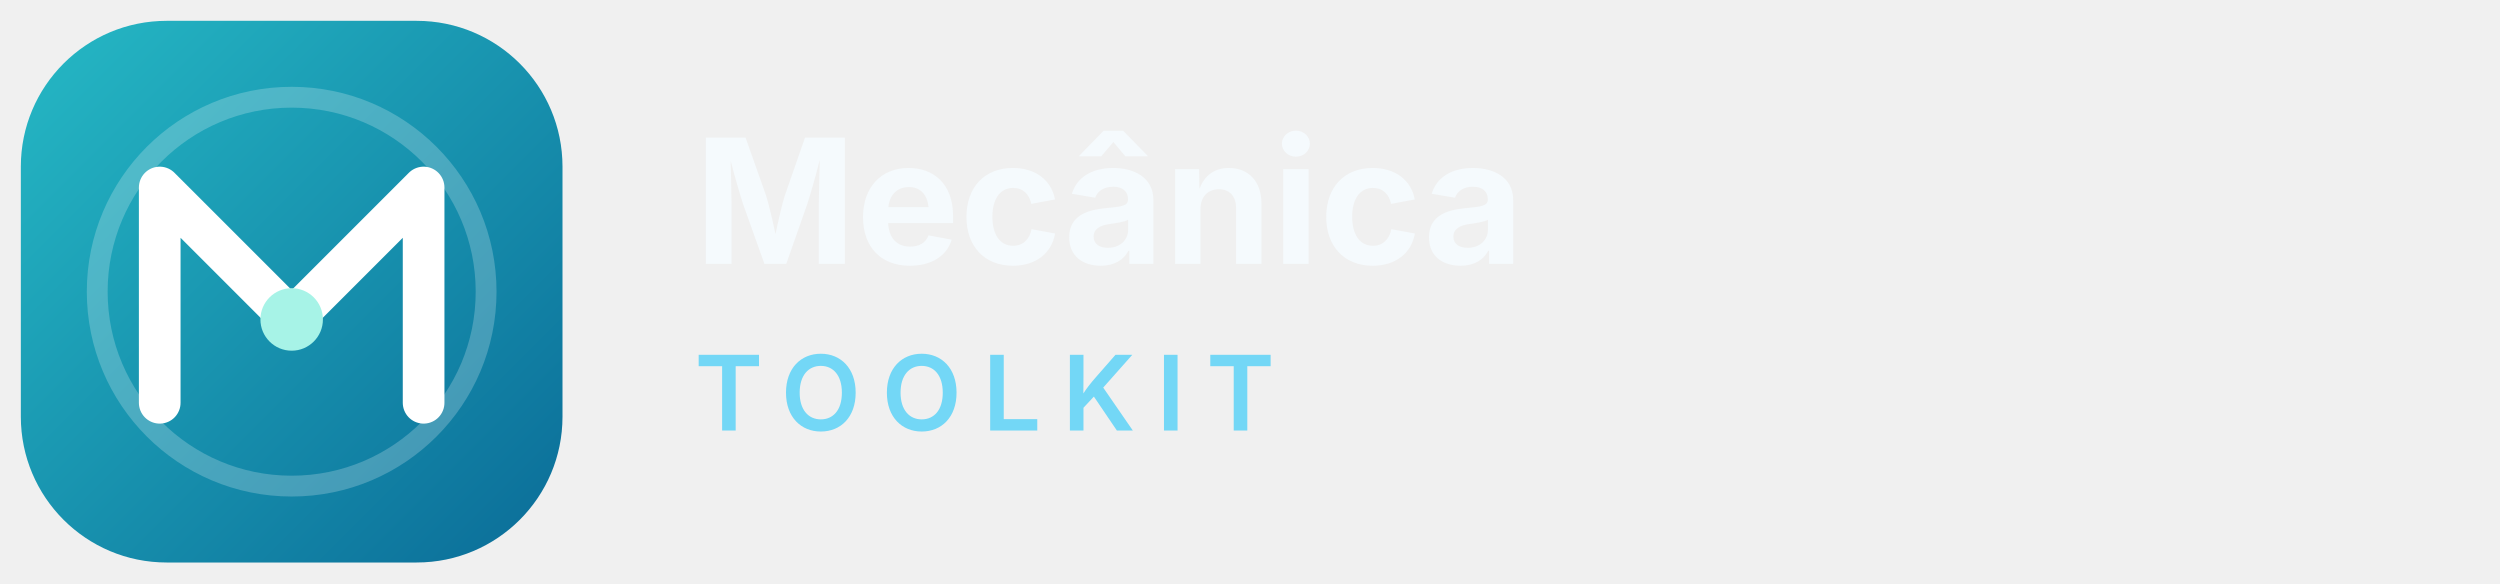
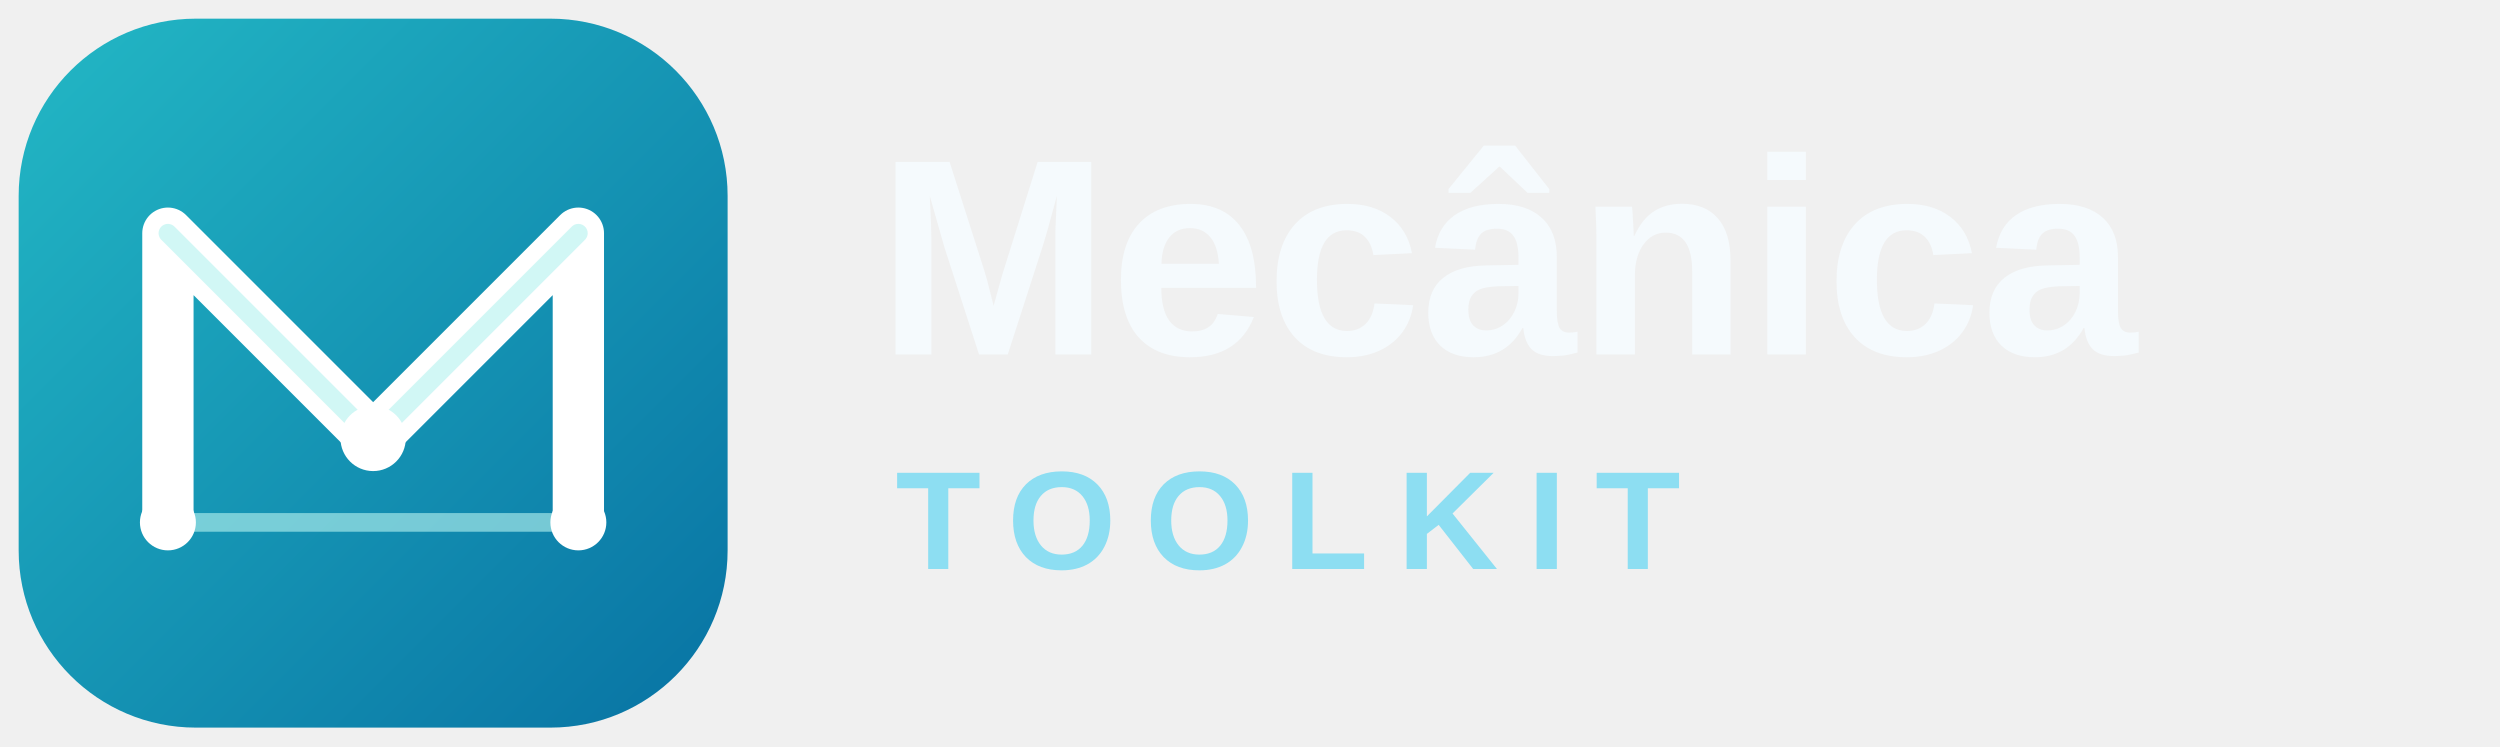
- <svg xmlns="http://www.w3.org/2000/svg" viewBox="0 0 360 84" role="img" aria-label="Mecânica Toolkit">
+ <svg xmlns="http://www.w3.org/2000/svg" viewBox="0 0 268 80" role="img" aria-label="Mecânica Toolkit">
  <defs>
-     <linearGradient id="brand-gradient" x1="5" y1="5" x2="79" y2="79" gradientUnits="userSpaceOnUse">
-       <stop stop-color="#25B7C4" />
-       <stop offset="1" stop-color="#0B6E99" />
+     <linearGradient id="brand" x1="0" y1="0" x2="1" y2="1">
+       <stop stop-color="#23B8C5" />
+       <stop offset="1" stop-color="#0872A3" />
    </linearGradient>
  </defs>
-   <rect x="3" y="3" width="78" height="78" rx="21" fill="url(#brand-gradient)" />
-   <circle cx="42" cy="42" r="28" fill="none" stroke="#FFFFFF" stroke-opacity=".22" stroke-width="3" />
-   <path d="M23 58V27l19 19 19-19v31" fill="none" stroke="#FFFFFF" stroke-width="6" stroke-linecap="round" stroke-linejoin="round" />
-   <circle cx="42" cy="46" r="4.5" fill="#A7F3E7" />
-   <text x="100" y="38" fill="#F5FAFD" font-family="Inter, Segoe UI, sans-serif" font-size="25" font-weight="650">Mecânica</text>
-   <text x="100" y="62" fill="#73D7F6" font-family="Inter, Segoe UI, sans-serif" font-size="15" font-weight="600" letter-spacing="3">TOOLKIT</text>
+   <rect x="2" y="2" width="76" height="76" rx="19" fill="url(#brand)" />
+   <path d="M18 56V25l22 22 22-22v31" fill="none" stroke="#fff" stroke-width="5.5" stroke-linecap="round" stroke-linejoin="round" />
+   <path d="M18 56h44M18 25l22 22 22-22" fill="none" stroke="#B4F2EE" stroke-opacity=".62" stroke-width="2" stroke-linecap="round" />
+   <circle cx="18" cy="56" r="3" fill="#fff" />
+   <circle cx="40" cy="47" r="3.5" fill="#fff" />
+   <circle cx="62" cy="56" r="3" fill="#fff" />
+   <text x="94" y="38" fill="#F5FAFD" font-family="Segoe UI, Arial, sans-serif" font-size="30" font-weight="700">Mecânica</text>
+   <text x="96" y="61" fill="#8DDEF2" font-family="Segoe UI, Arial, sans-serif" font-size="15" font-weight="600" letter-spacing="3.1">TOOLKIT</text>
</svg>
